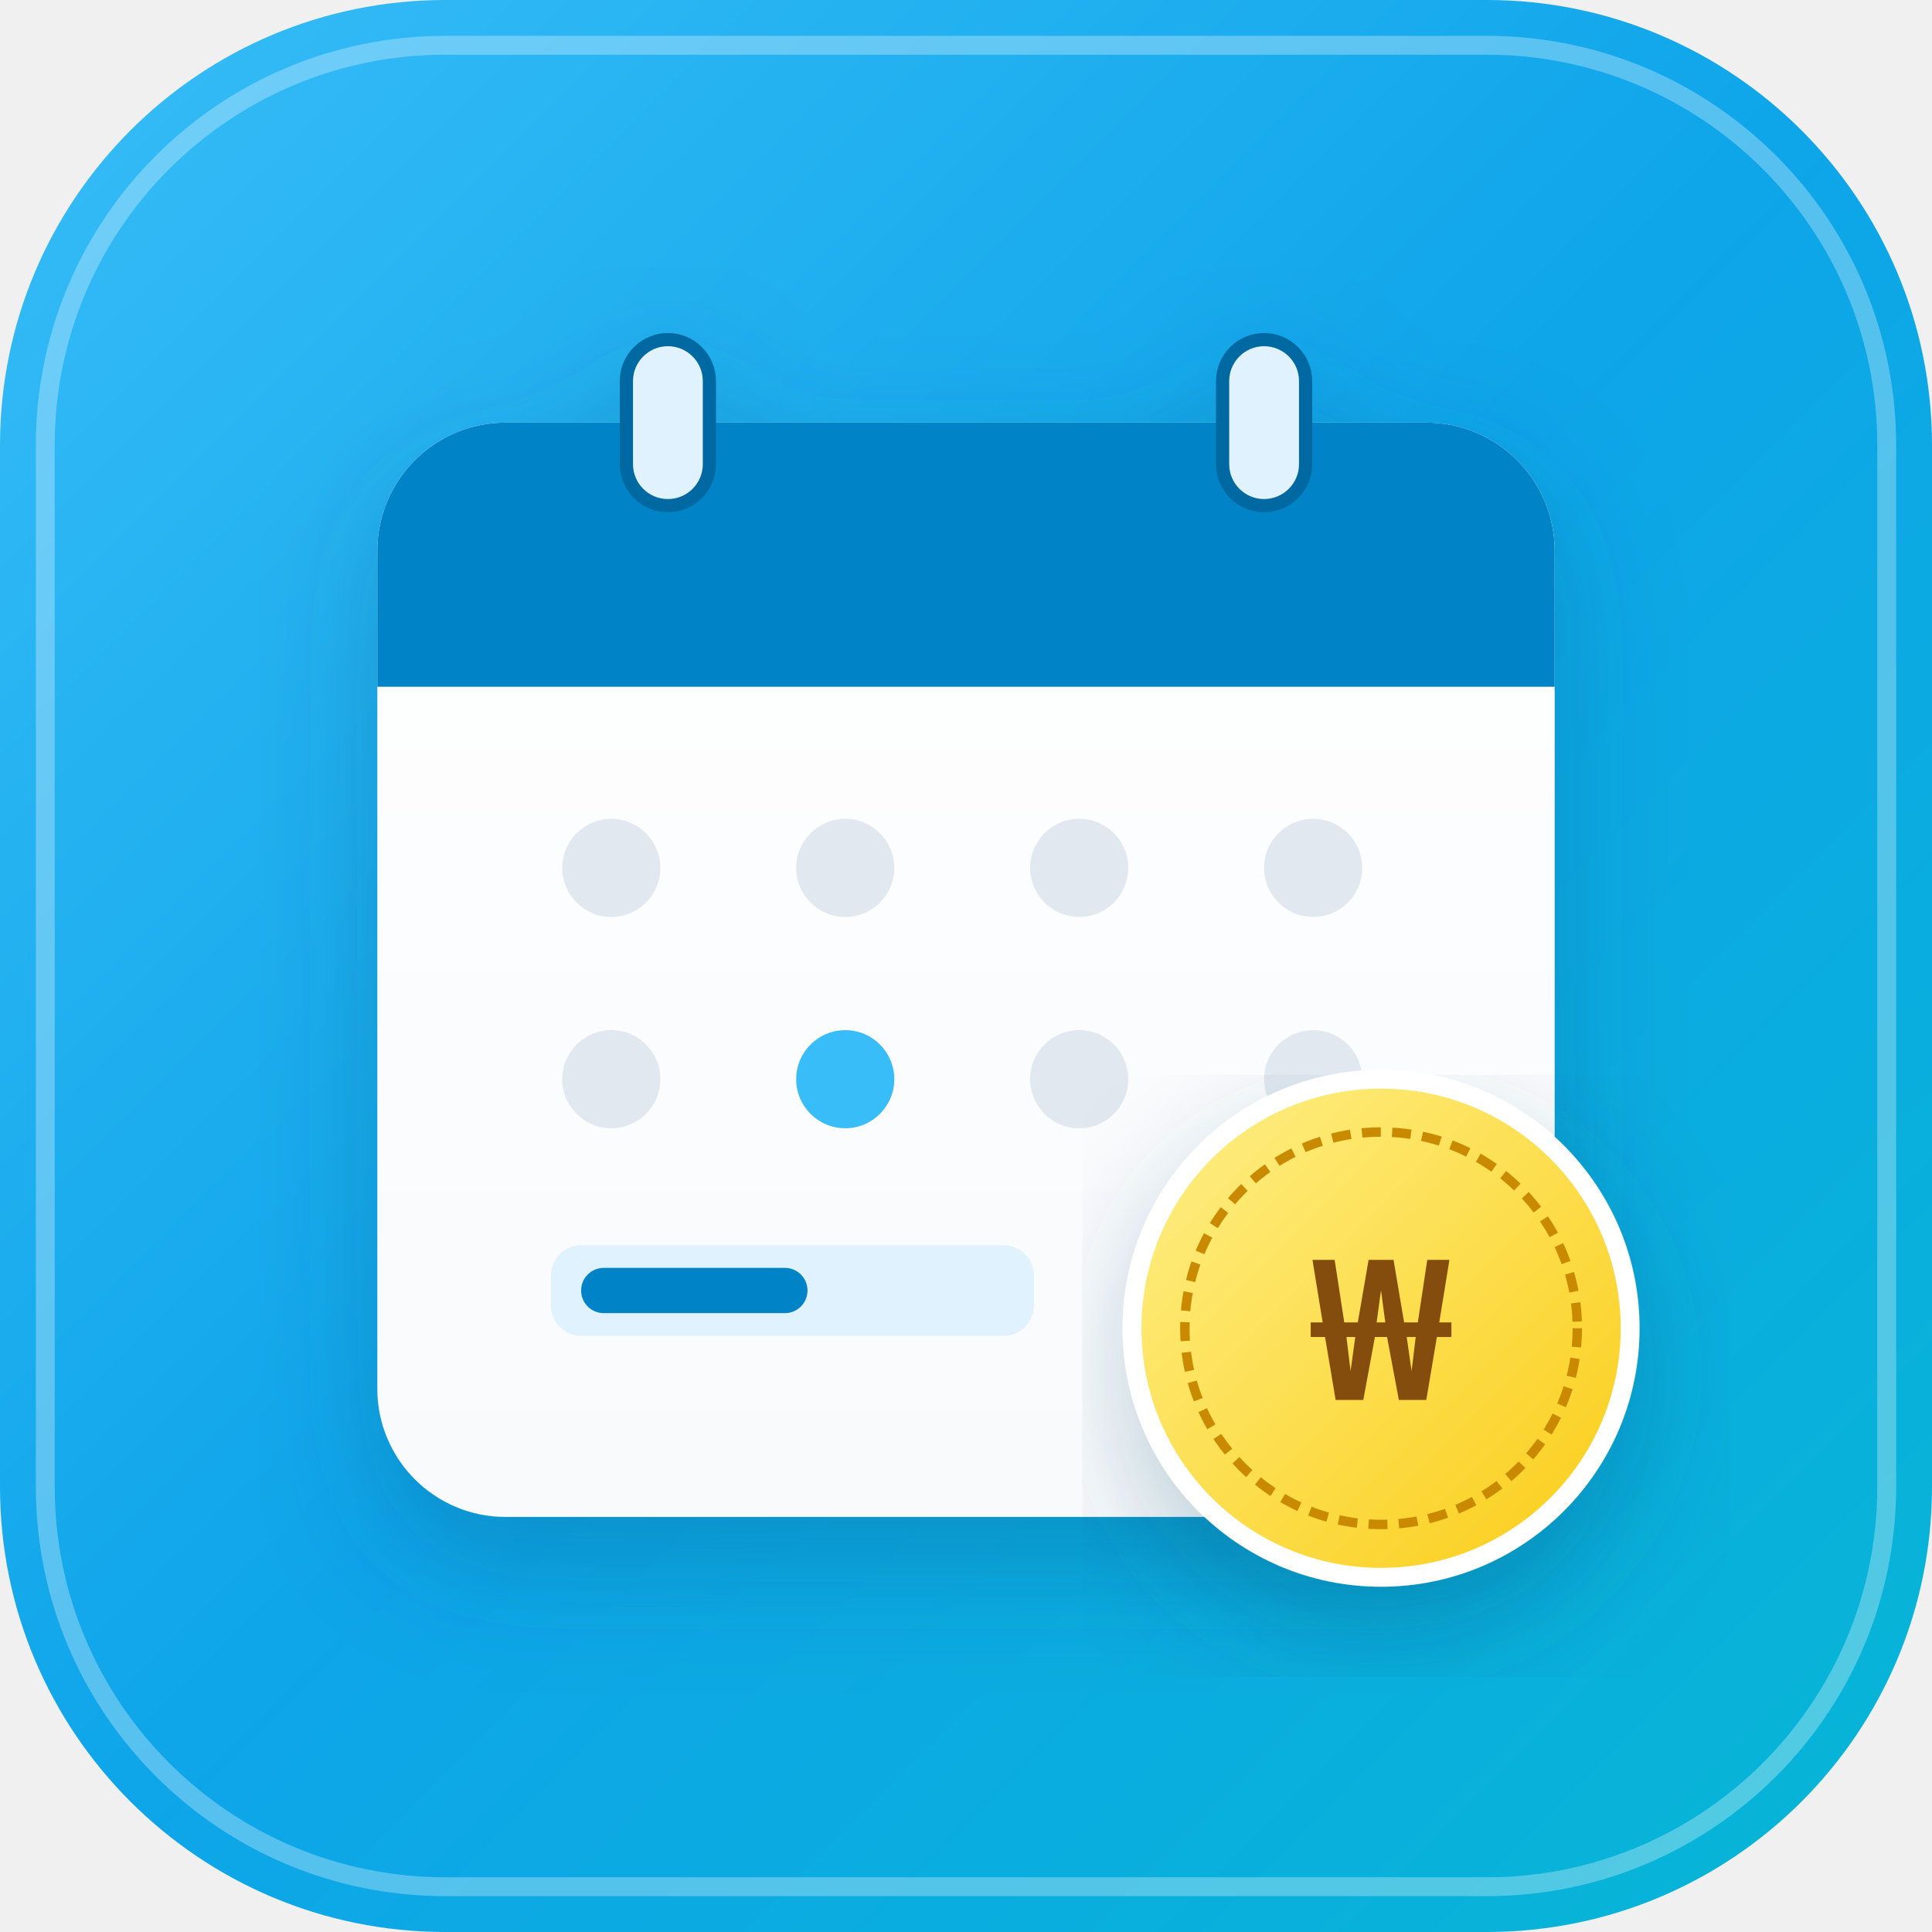
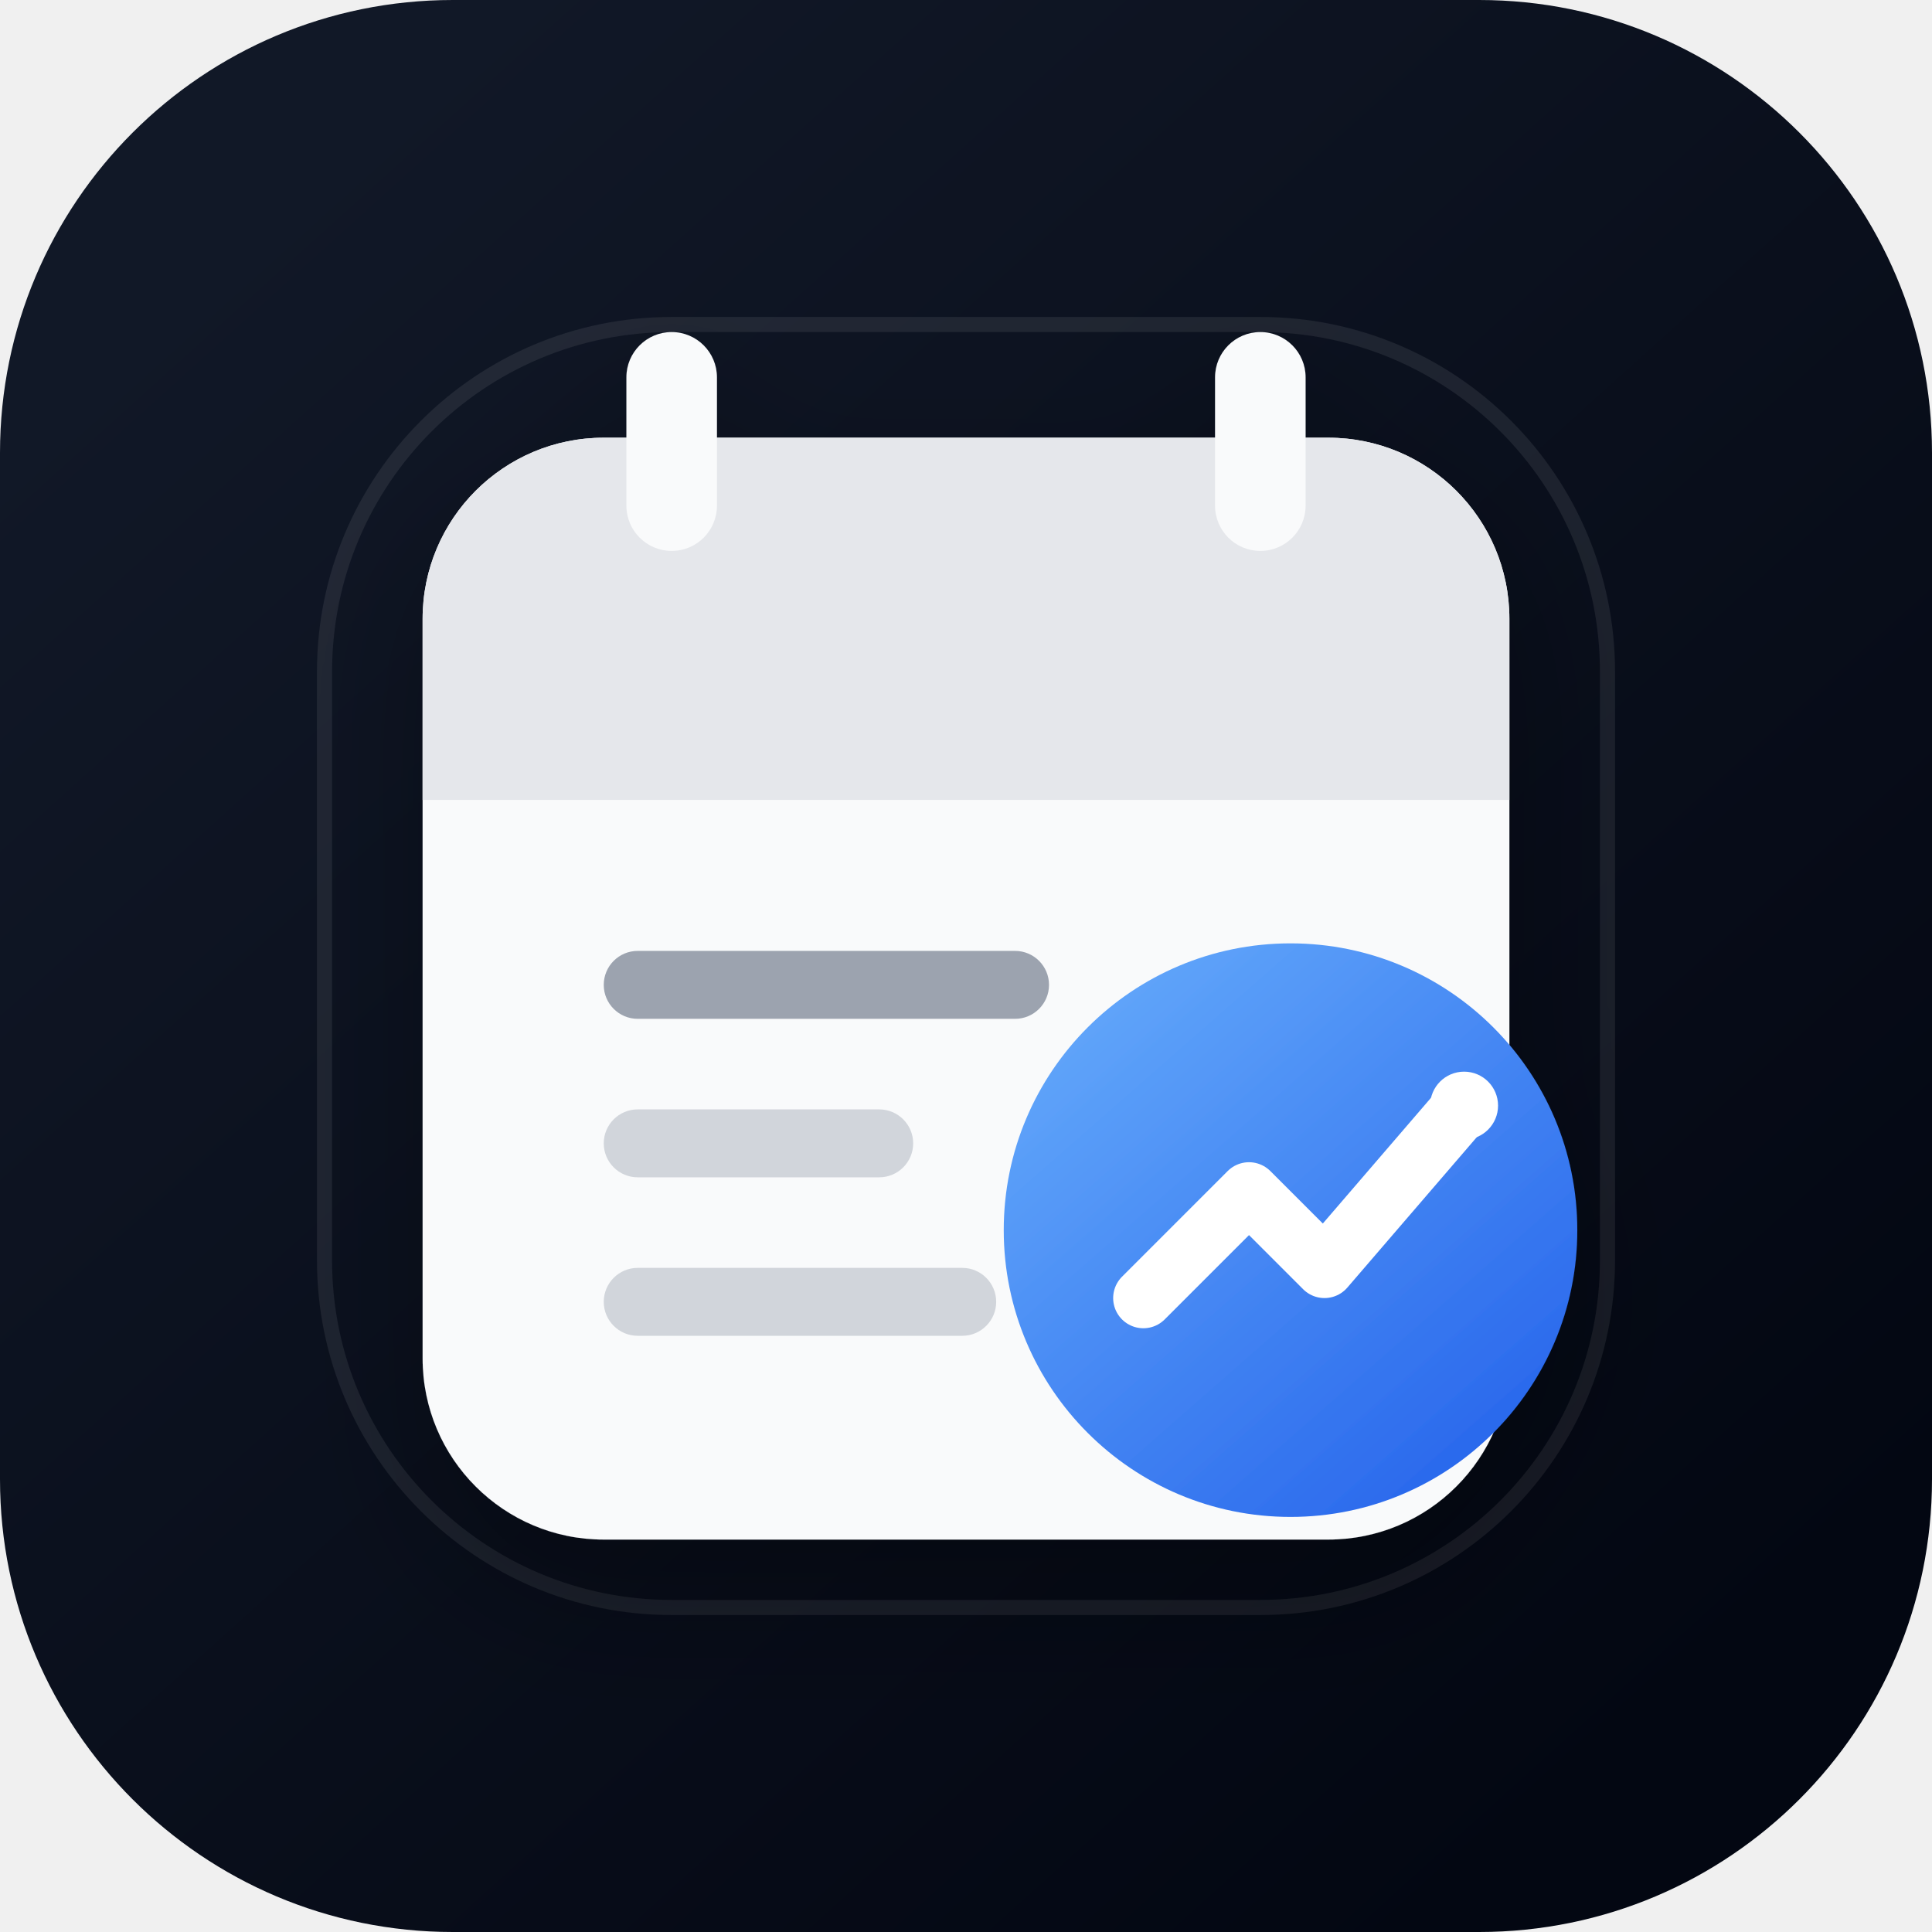
- <svg xmlns="http://www.w3.org/2000/svg" viewBox="0 0 512 512" width="512" height="512">
+ <svg xmlns="http://www.w3.org/2000/svg" viewBox="0 0 512 512" role="img" aria-label="Lecture Ledger">
  <defs>
-     <linearGradient id="bg-pastel" x1="0%" y1="0%" x2="100%" y2="100%">
-       <stop offset="0%" stop-color="#38bdf8" />
-       <stop offset="50%" stop-color="#0ea5e9" />
-       <stop offset="100%" stop-color="#06b6d4" />
+     <linearGradient id="background" x1="72" y1="52" x2="440" y2="460" gradientUnits="userSpaceOnUse">
+       <stop stop-color="#111827" />
+       <stop offset="1" stop-color="#030712" />
    </linearGradient>
-     <linearGradient id="card-grad" x1="0%" y1="0%" x2="0%" y2="100%">
-       <stop offset="0%" stop-color="#ffffff" />
-       <stop offset="100%" stop-color="#f8fafc" />
+     <linearGradient id="accent" x1="300" y1="256" x2="414" y2="386" gradientUnits="userSpaceOnUse">
+       <stop stop-color="#60A5FA" />
+       <stop offset="1" stop-color="#2563EB" />
    </linearGradient>
-     <linearGradient id="gold-grad" x1="0%" y1="0%" x2="100%" y2="100%">
-       <stop offset="0%" stop-color="#fef08a" />
-       <stop offset="100%" stop-color="#facc15" />
-     </linearGradient>
-     <filter id="soft-shadow" x="-10%" y="-10%" width="130%" height="130%">
-       <feDropShadow dx="0" dy="12" stdDeviation="16" flood-color="#0c4a6e" flood-opacity="0.25" />
+     <filter id="shadow" x="52" y="62" width="420" height="420" filterUnits="userSpaceOnUse">
+       <feDropShadow dx="0" dy="18" stdDeviation="18" flood-color="#000" flood-opacity=".28" />
    </filter>
  </defs>
-   <rect width="512" height="512" rx="118" fill="url(#bg-pastel)" />
-   <rect x="12" y="12" width="488" height="488" rx="106" fill="none" stroke="rgba(255,255,255,0.3)" stroke-width="5" />
-   <g filter="url(#soft-shadow)">
-     <rect x="100" y="112" width="312" height="290" rx="34" fill="url(#card-grad)" />
-     <path d="M100 146 C100 127.222 115.222 112 134 112 L378 112 C396.778 112 412 127.222 412 146 L412 182 L100 182 Z" fill="#0284c7" />
-     <rect x="166" y="90" width="22" height="44" rx="11" fill="#e0f2fe" stroke="#0369a1" stroke-width="3.5" />
-     <rect x="324" y="90" width="22" height="44" rx="11" fill="#e0f2fe" stroke="#0369a1" stroke-width="3.5" />
-     <circle cx="162" cy="230" r="13" fill="#e2e8f0" />
-     <circle cx="224" cy="230" r="13" fill="#e2e8f0" />
-     <circle cx="286" cy="230" r="13" fill="#e2e8f0" />
-     <circle cx="348" cy="230" r="13" fill="#e2e8f0" />
-     <circle cx="162" cy="286" r="13" fill="#e2e8f0" />
-     <circle cx="224" cy="286" r="13" fill="#38bdf8" />
-     <circle cx="286" cy="286" r="13" fill="#e2e8f0" />
-     <circle cx="348" cy="286" r="13" fill="#e2e8f0" />
-     <rect x="146" y="330" width="128" height="24" rx="8" fill="#e0f2fe" />
-     <rect x="154" y="336" width="60" height="12" rx="6" fill="#0284c7" />
-   </g>
-   <g filter="url(#soft-shadow)">
-     <circle cx="366" cy="352" r="66" fill="url(#gold-grad)" stroke="#ffffff" stroke-width="5" />
-     <circle cx="366" cy="352" r="52" fill="none" stroke="#ca8a04" stroke-width="2.5" stroke-dasharray="5 3" />
-     <text x="366" y="371" font-family="'Pretendard', sans-serif" font-size="52" font-weight="900" fill="#854d0e" text-anchor="middle">₩</text>
+   <rect width="512" height="512" rx="120" fill="url(#background)" />
+   <path d="M86 178C86 127.19 127.19 86 178 86h156c50.81 0 92 41.19 92 92v156c0 50.81-41.19 92-92 92H178c-50.81 0-92-41.19-92-92V178Z" fill="none" stroke="#fff" stroke-opacity=".08" stroke-width="4" />
+   <g filter="url(#shadow)">
+     <rect x="112" y="116" width="288" height="292" rx="48" fill="#F9FAFB" />
+     <path d="M112 164c0-26.51 21.49-48 48-48h192c26.51 0 48 21.49 48 48v48H112v-48Z" fill="#E5E7EB" />
+     <rect x="166" y="88" width="24" height="58" rx="12" fill="#F9FAFB" />
+     <rect x="322" y="88" width="24" height="58" rx="12" fill="#F9FAFB" />
+     <rect x="160" y="252" width="118" height="18" rx="9" fill="#9CA3AF" />
+     <rect x="160" y="294" width="82" height="18" rx="9" fill="#D1D5DB" />
+     <rect x="160" y="336" width="104" height="18" rx="9" fill="#D1D5DB" />
+     <circle cx="342" cy="326" r="76" fill="url(#accent)" />
+     <path d="M303 344l28-28 20 20 37-43" fill="none" stroke="#fff" stroke-width="16" stroke-linecap="round" stroke-linejoin="round" />
+     <circle cx="388" cy="293" r="9" fill="#fff" />
  </g>
</svg>
